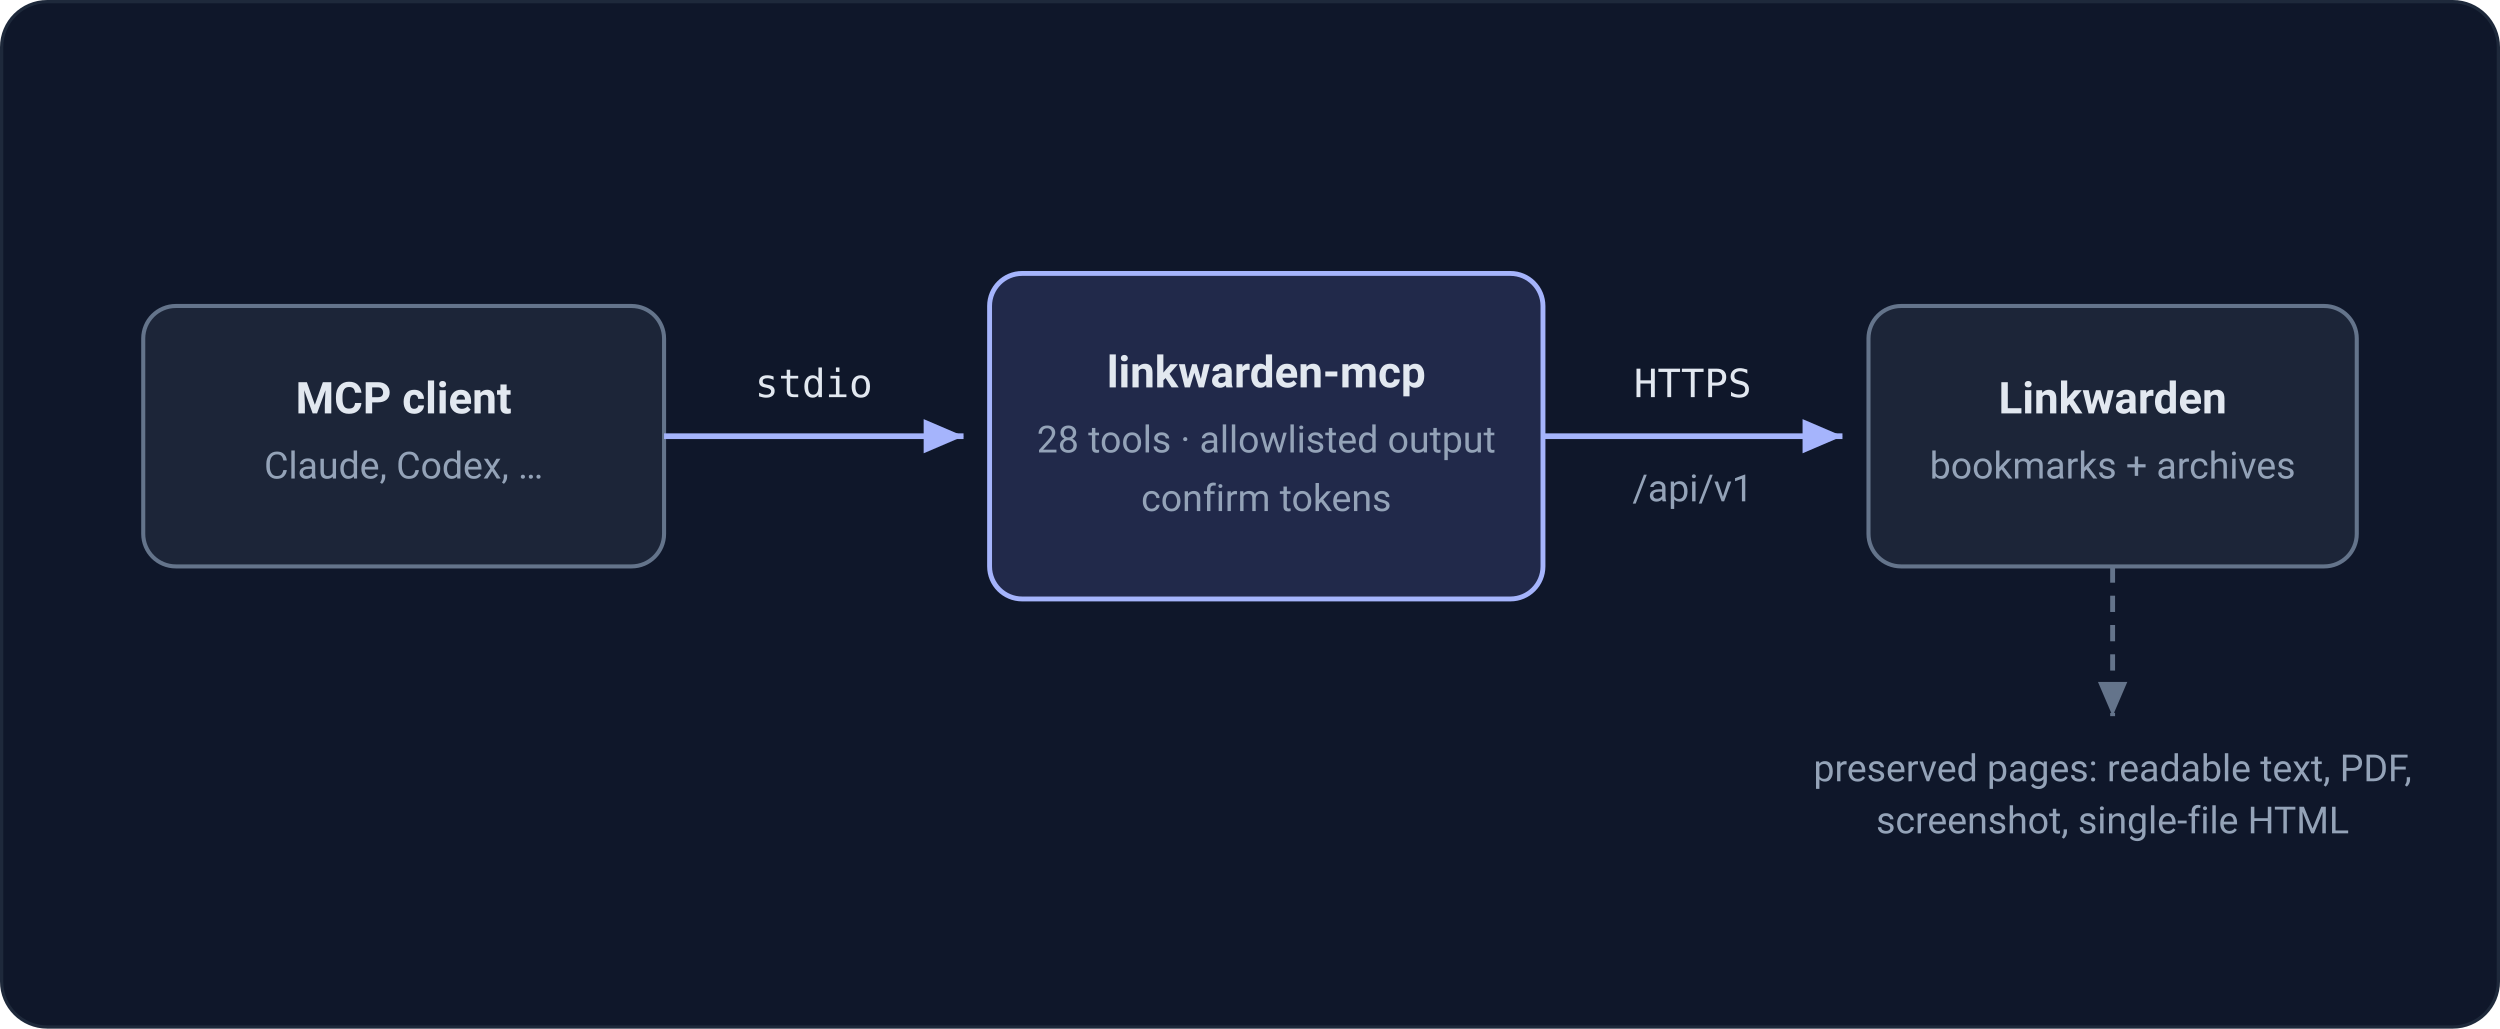
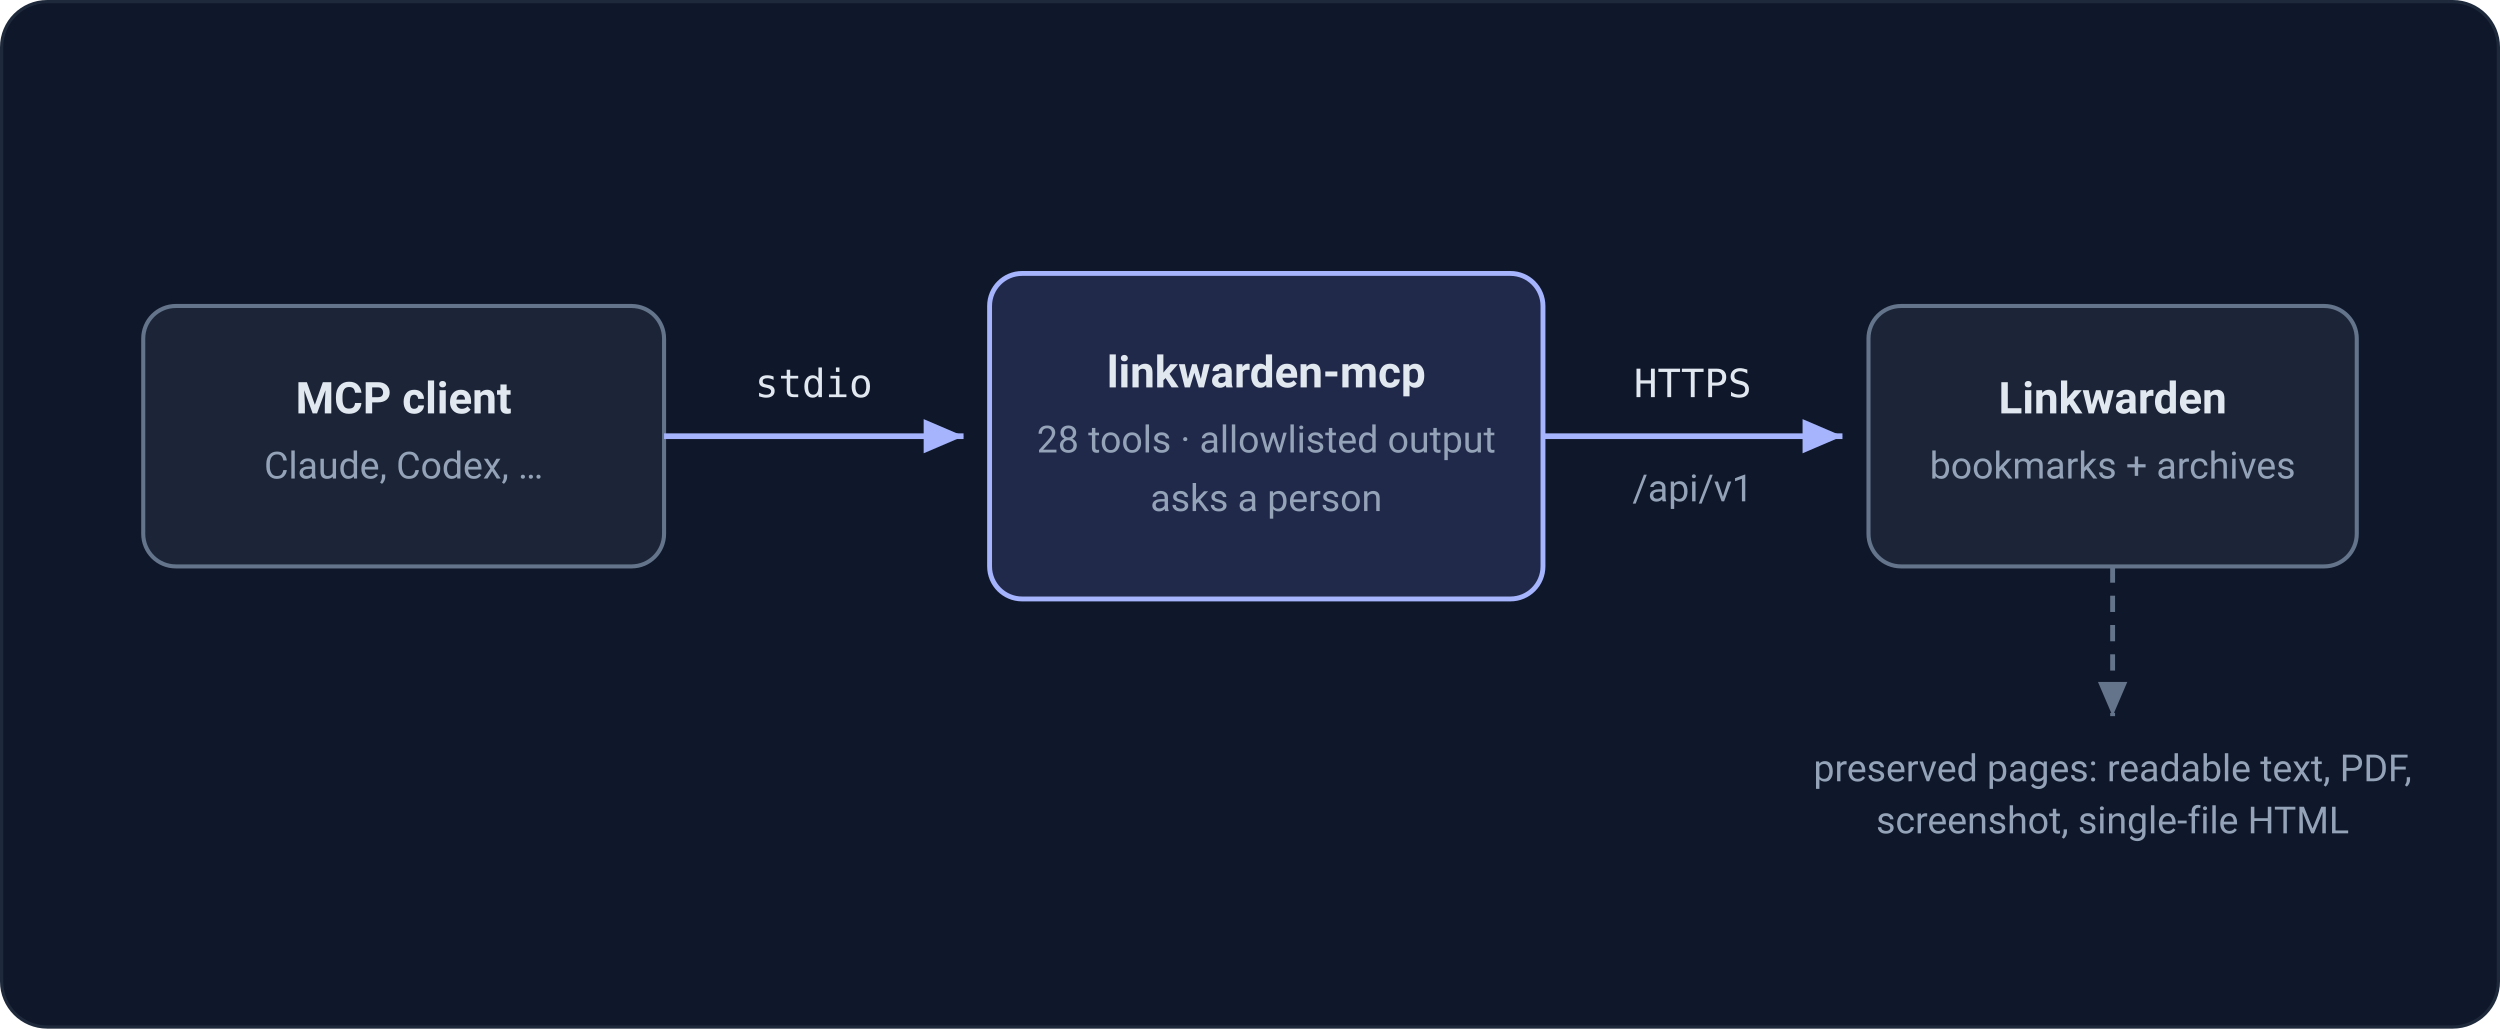
<svg xmlns="http://www.w3.org/2000/svg" viewBox="0 0 768 316" width="768" height="316" role="img" aria-labelledby="arch-title arch-desc">
  <style>
    .node { stroke-width: 1.25; }
    .node-accent { stroke-width: 1.5; }
    .edge { stroke-width: 1.5; fill: none; }
    .edge-accent { stroke-width: 1.75; fill: none; }
    .edge-dashed { stroke-dasharray: 5 4; }
    text { font-family: ui-sans-serif, system-ui, -apple-system, "Segoe UI", Roboto, "DejaVu Sans", sans-serif; font-size: 13px; }
    .label-title { font-size: 13.5px; font-weight: 600; }
    .label-mono { font-family: ui-monospace, SFMono-Regular, Menlo, Consolas, "DejaVu Sans Mono", monospace; font-size: 12px; }
    .label-muted { font-size: 11.5px; }

    .node { fill: rgba(148, 163, 184, 0.10); stroke: #64748b; }
    .node-accent { fill: rgba(129, 140, 248, 0.16); stroke: #a5b4fc; }
    .edge { stroke: #64748b; }
    .edge-accent { stroke: #a5b4fc; }
    text { fill: #e2e8f0; }
    .label-muted { fill: #94a3b8; }
    marker path { fill: #64748b; stroke: none; }
    marker.accent path { fill: #a5b4fc; }

    .surface { fill: #0f172a; stroke: #1e293b; stroke-width: 1; }
  </style>
  <rect class="surface" x="0.5" y="0.5" width="767" height="315" rx="14" />
  <g transform="translate(24, 24)">
    <defs>
      <marker id="arrow" markerWidth="9" markerHeight="9" refX="7" refY="3" orient="auto">
        <path d="M0,0 L7,3 L0,6 z" />
      </marker>
      <marker id="arrow-accent" class="accent" markerWidth="9" markerHeight="9" refX="7" refY="3" orient="auto">
        <path d="M0,0 L7,3 L0,6 z" />
      </marker>
    </defs>
    <rect class="node" x="20" y="70" width="160" height="80" rx="10" />
    <text class="label-title" x="100" y="103" text-anchor="middle">MCP client</text>
    <text class="label-muted" x="100" y="123" text-anchor="middle">Claude, Codex, …</text>
    <rect class="node-accent" x="280" y="60" width="170" height="100" rx="10" />
    <text class="label-title" x="365" y="95" text-anchor="middle">linkwarden-mcp</text>
    <text class="label-muted" x="365" y="115" text-anchor="middle">28 tools · allowlisted output</text>
-     <text class="label-muted" x="365" y="133" text-anchor="middle">confirm tokens</text>
+     <text class="label-muted" x="365" y="133" text-anchor="middle">asks a person</text>
    <rect class="node" x="550" y="70" width="150" height="80" rx="10" />
    <text class="label-title" x="625" y="103" text-anchor="middle">Linkwarden</text>
    <text class="label-muted" x="625" y="123" text-anchor="middle">bookmarks + archives</text>
    <path class="edge-accent" d="M180,110 L272,110" marker-end="url(#arrow-accent)" />
    <text class="label-mono" x="226" y="98" text-anchor="middle">stdio</text>
    <path class="edge-accent" d="M450,110 L542,110" marker-end="url(#arrow-accent)" />
    <text class="label-mono" x="496" y="98" text-anchor="middle">HTTPS</text>
    <text class="label-muted" x="496" y="130" text-anchor="middle">/api/v1</text>
    <path class="edge edge-dashed" d="M625,150 L625,196" marker-end="url(#arrow)" />
    <text class="label-muted" x="625" y="216" text-anchor="middle">preserved pages: readable text, PDF,</text>
    <text class="label-muted" x="625" y="232" text-anchor="middle">screenshot, single-file HTML</text>
  </g>
</svg>
